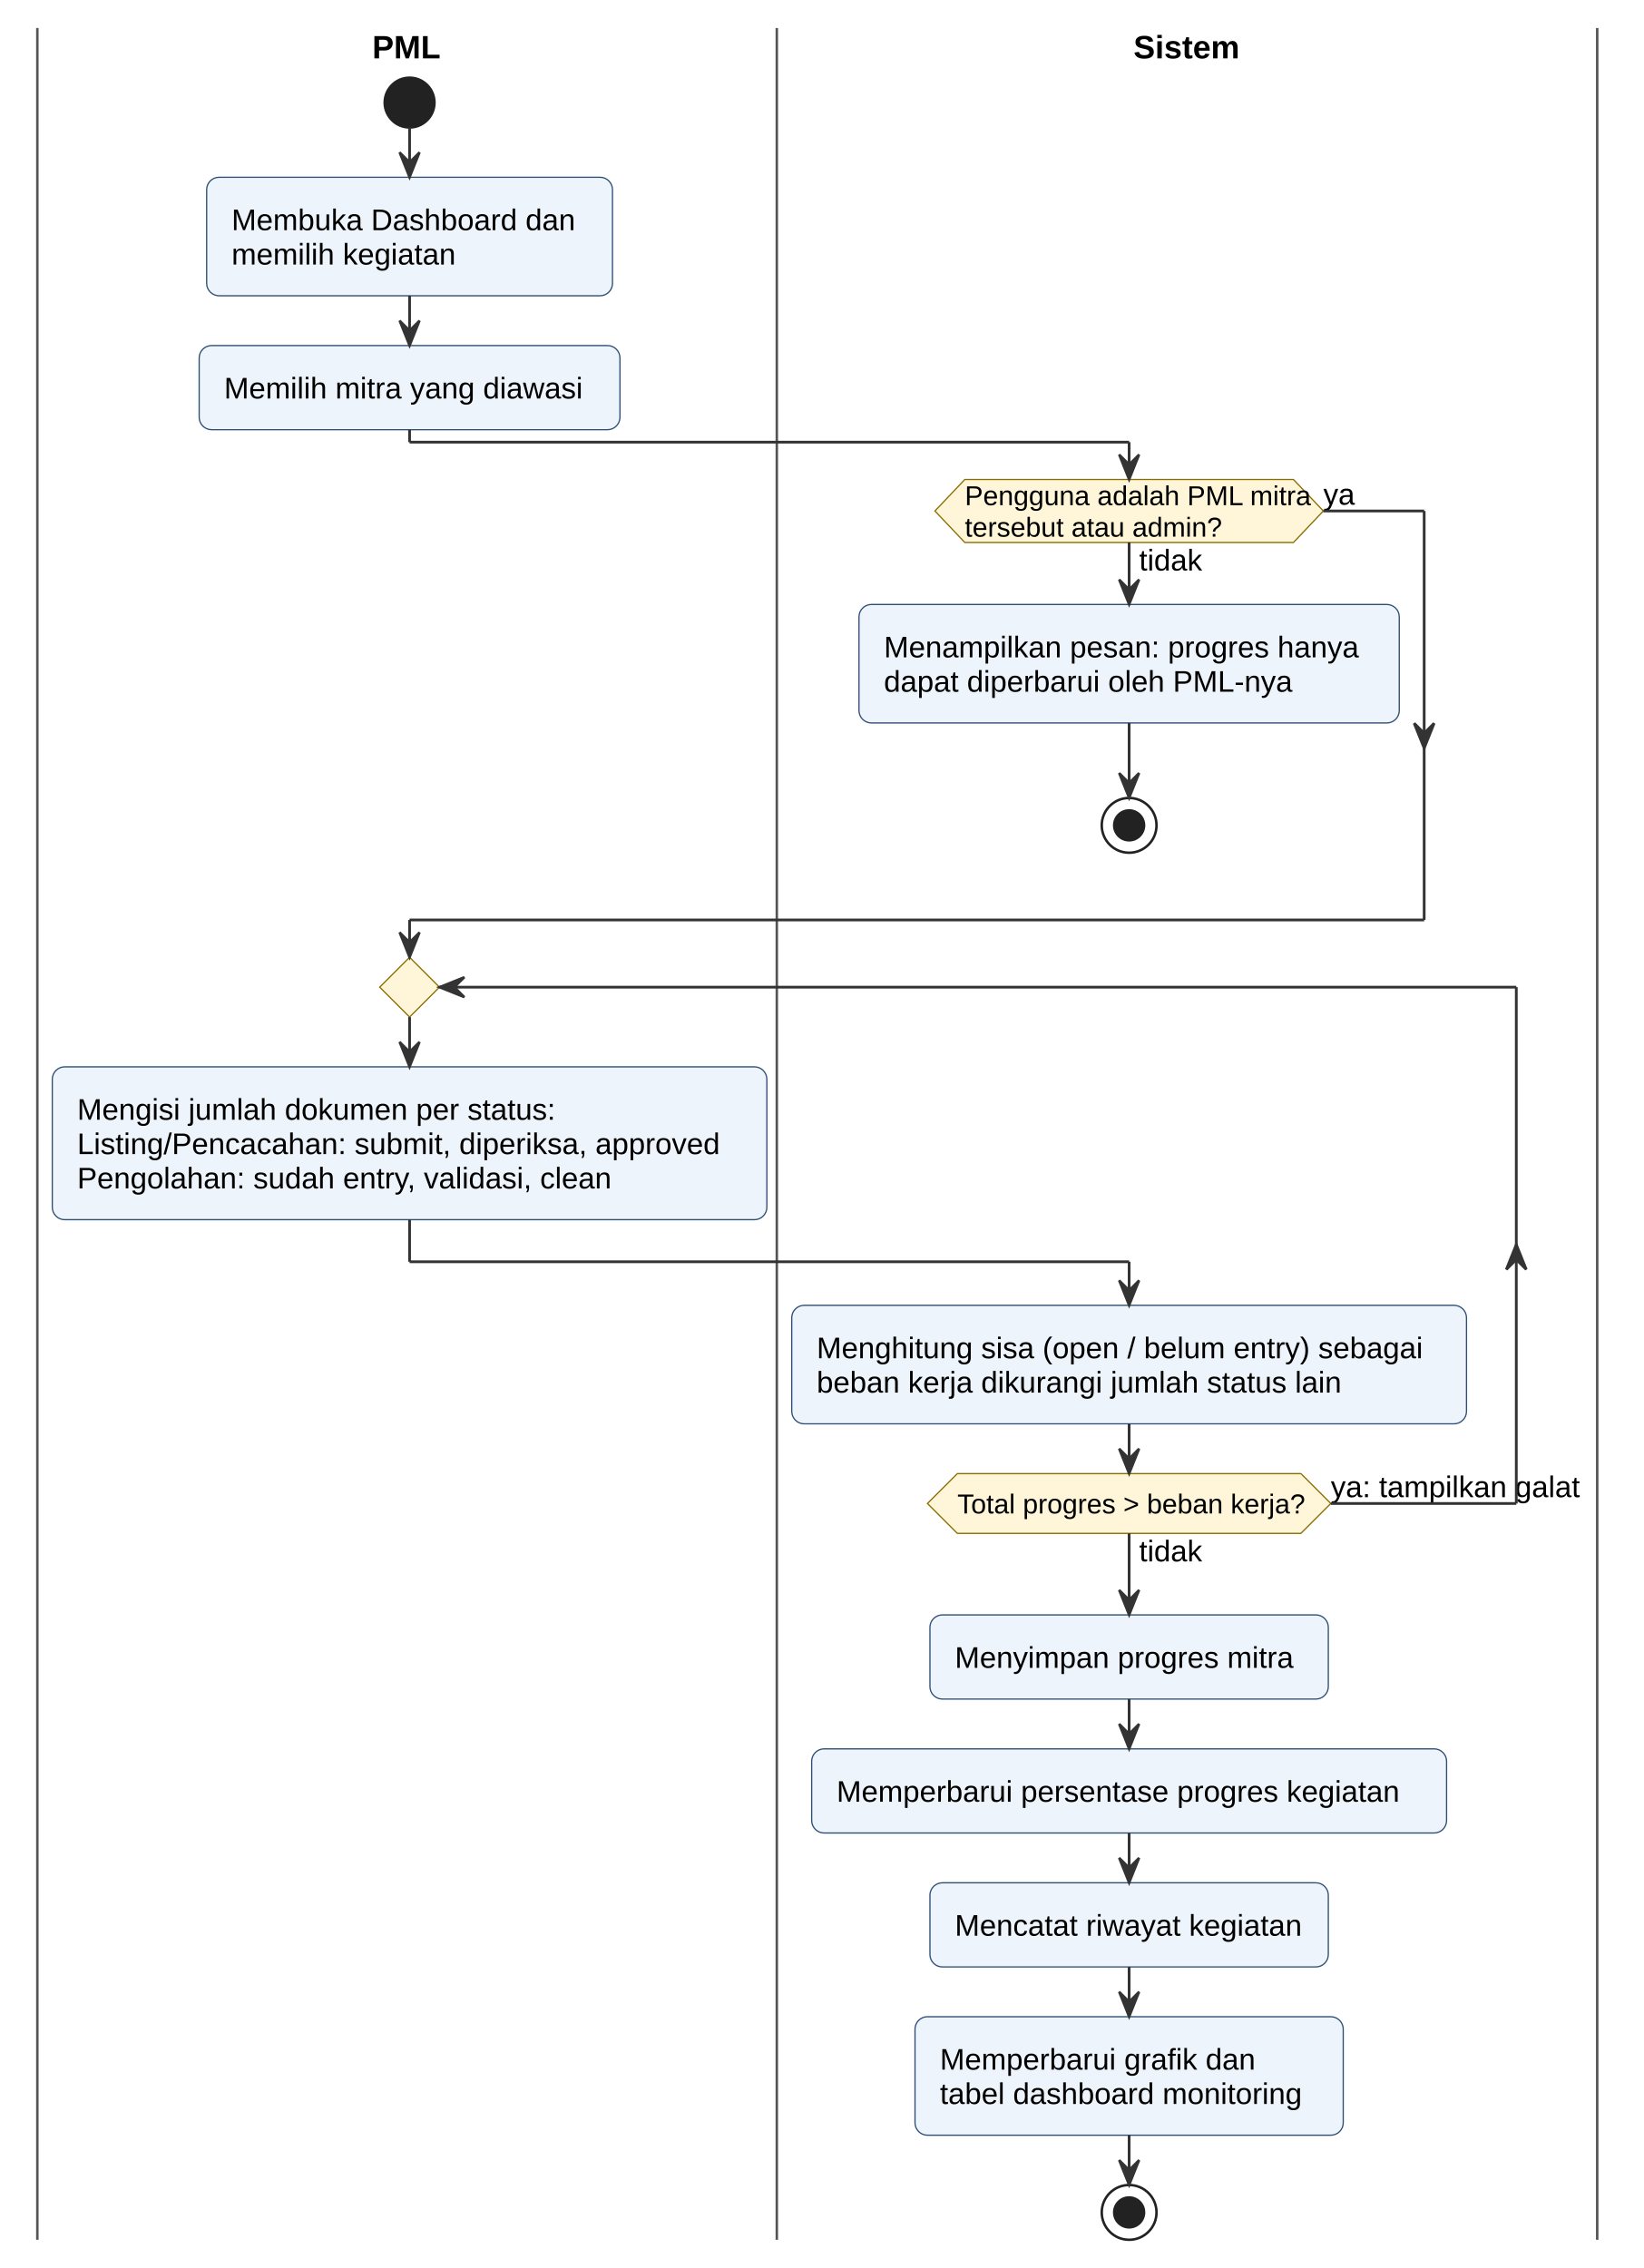
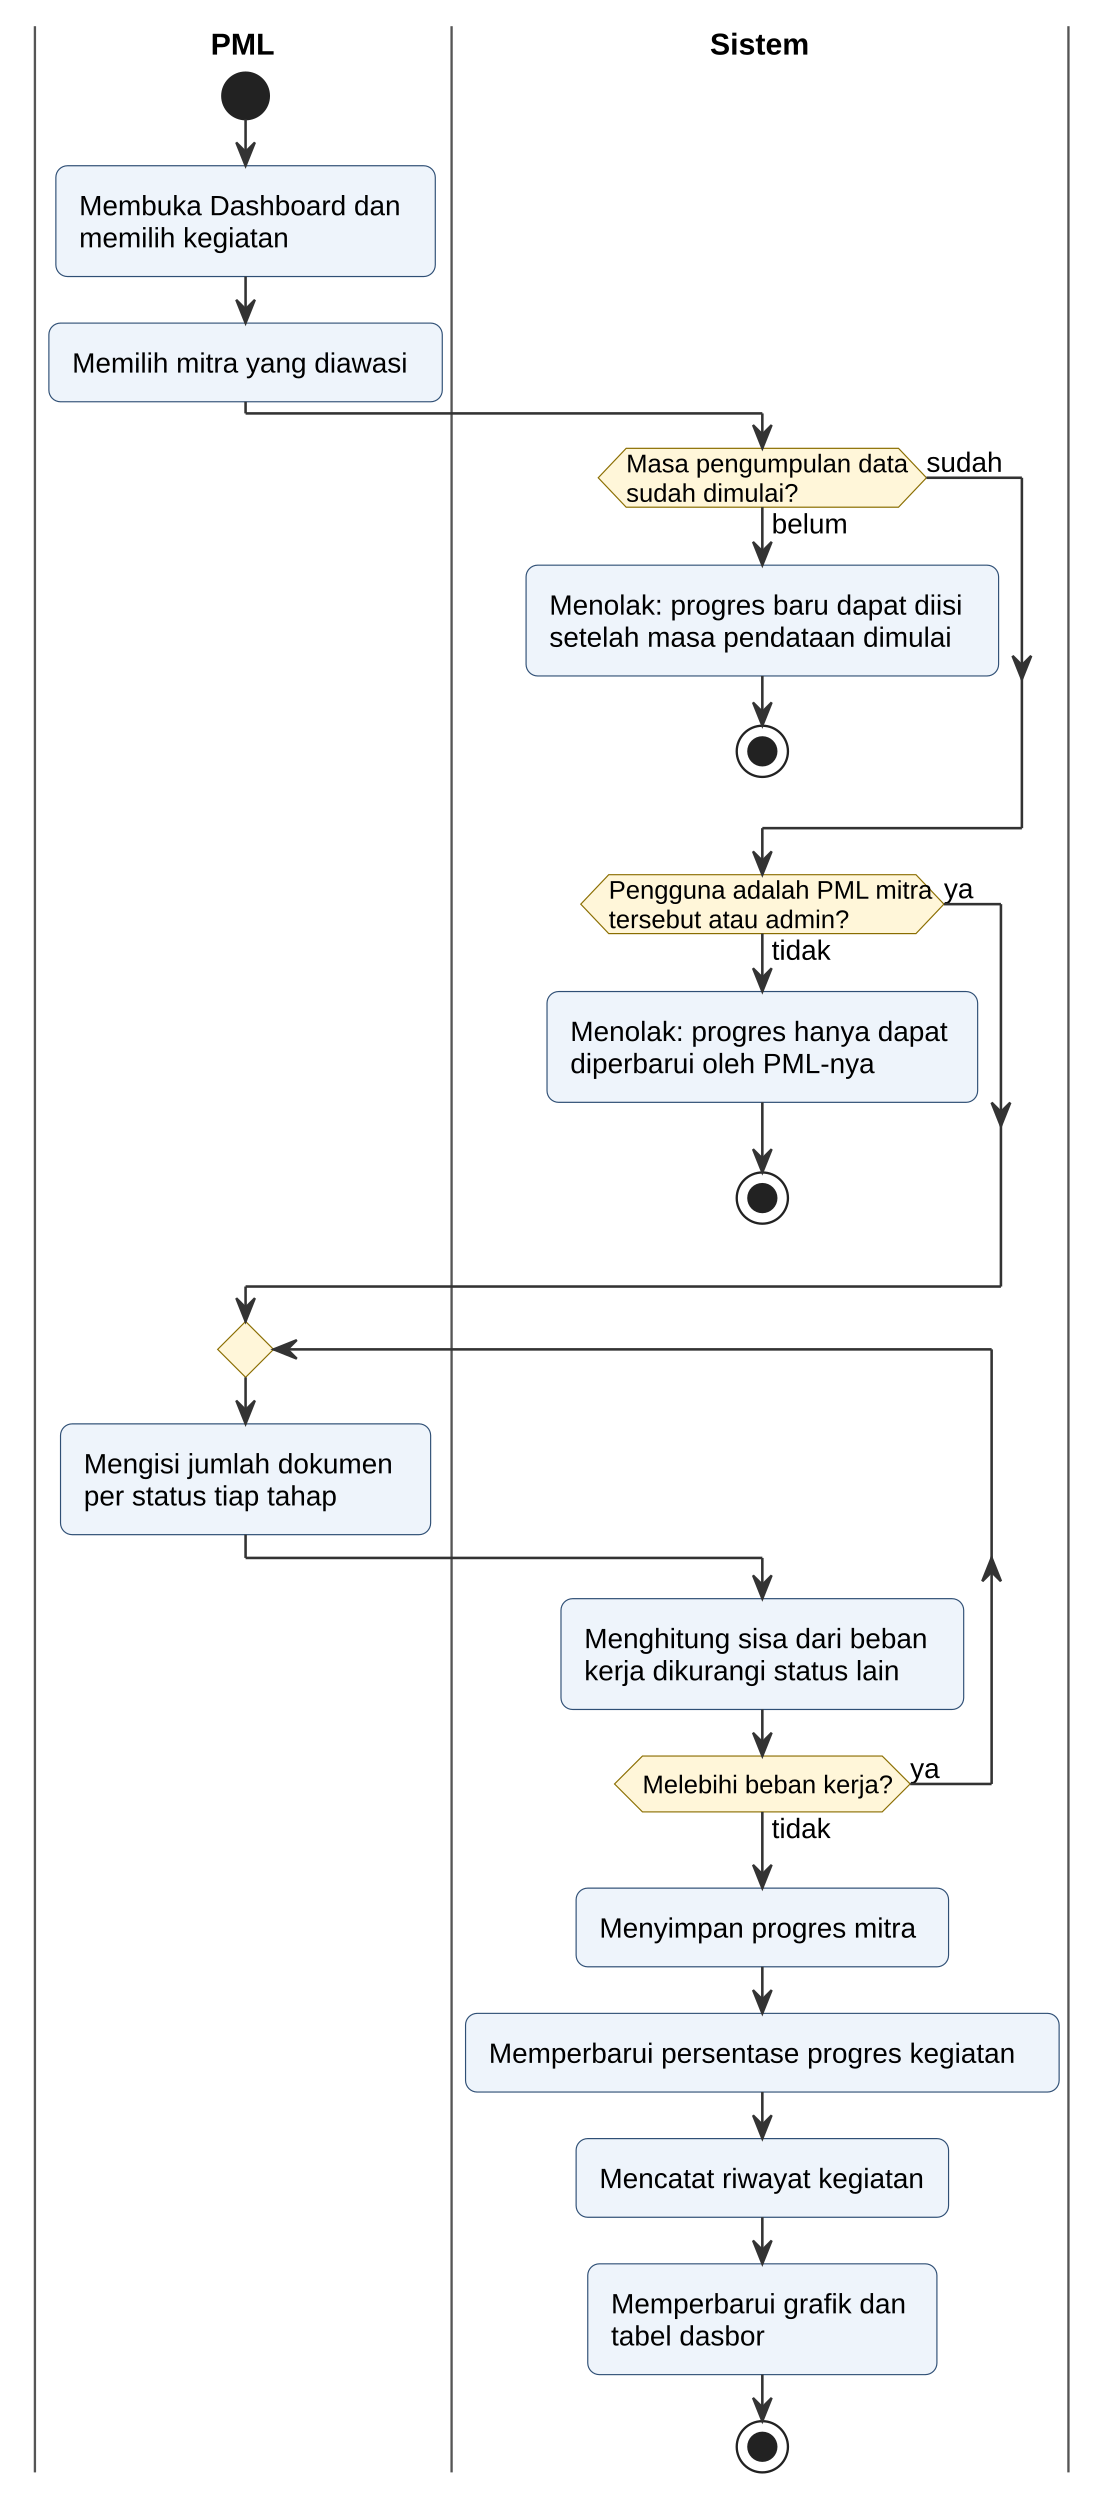
- <svg xmlns="http://www.w3.org/2000/svg" contentStyleType="text/css" height="911px" preserveAspectRatio="none" style="width:660px;height:911px;background:#FFFFFF;" version="1.1" viewBox="0 0 660 911" width="660px" zoomAndPan="magnify">
+ <svg xmlns="http://www.w3.org/2000/svg" contentStyleType="text/css" height="1074px" preserveAspectRatio="none" style="width:478px;height:1074px;background:#FFFFFF;" version="1.1" viewBox="0 0 478 1074" width="478px" zoomAndPan="magnify">
  <defs />
  <g>
-     <rect fill="none" height="14.949" style="stroke:none;stroke-width:1.0;" width="627.5" x="15" y="11.255" />
-     <ellipse cx="164.5" cy="41.204" fill="#222222" rx="10" ry="10" style="stroke:#222222;stroke-width:1.0;" />
-     <rect fill="#EEF4FB" height="47.598" rx="5" ry="5" style="stroke:#2F4F75;stroke-width:0.5;" width="163" x="83" y="71.204" />
-     <text fill="#000000" font-family="Arial" font-size="12" lengthAdjust="spacing" textLength="143" x="93" y="92.46">Membuka Dashboard dan</text>
-     <text fill="#000000" font-family="Arial" font-size="12" lengthAdjust="spacing" textLength="95" x="93" y="106.258">memilih kegiatan</text>
-     <rect fill="#EEF4FB" height="33.799" rx="5" ry="5" style="stroke:#2F4F75;stroke-width:0.5;" width="169" x="80" y="138.801" />
-     <text fill="#000000" font-family="Arial" font-size="12" lengthAdjust="spacing" textLength="149" x="90" y="160.057">Memilih mitra yang diawasi</text>
-     <rect fill="#EEF4FB" height="61.397" rx="5" ry="5" style="stroke:#2F4F75;stroke-width:0.5;" width="287" x="21" y="428.522" />
-     <text fill="#000000" font-family="Arial" font-size="12" lengthAdjust="spacing" textLength="200" x="31" y="449.778">Mengisi jumlah dokumen per status:</text>
-     <text fill="#000000" font-family="Arial" font-size="12" lengthAdjust="spacing" textLength="267" x="31" y="463.576">Listing/Pencacahan: submit, diperiksa, approved</text>
-     <text fill="#000000" font-family="Arial" font-size="12" lengthAdjust="spacing" textLength="221" x="31" y="477.375">Pengolahan: sudah entry, validasi, clean</text>
-     <polygon fill="#FFF6D9" points="164.5,384.522,176.5,396.522,164.5,408.522,152.5,396.522,164.5,384.522" style="stroke:#8A6D00;stroke-width:0.5;" />
-     <line style="stroke:#555555;stroke-width:1.0;" x1="15" x2="15" y1="11.255" y2="899.665" />
-     <rect fill="#EEF4FB" height="47.598" rx="5" ry="5" style="stroke:#2F4F75;stroke-width:0.5;" width="217" x="345" y="242.797" />
-     <text fill="#000000" font-family="Arial" font-size="12" lengthAdjust="spacing" textLength="197" x="355" y="264.053">Menampilkan pesan: progres hanya</text>
-     <text fill="#000000" font-family="Arial" font-size="12" lengthAdjust="spacing" textLength="167" x="355" y="277.852">dapat diperbarui oleh PML-nya</text>
-     <ellipse cx="453.5" cy="331.522" fill="none" rx="11" ry="11" style="stroke:#222222;stroke-width:1.0;" />
-     <ellipse cx="453.5" cy="331.522" fill="#222222" rx="6" ry="6" style="stroke:#222222;stroke-width:1.0;" />
-     <polygon fill="#FFF6D9" points="387.5,192.6,519.5,192.6,531.5,205.249,519.5,217.898,387.5,217.898,375.5,205.249,387.5,192.6" style="stroke:#8A6D00;stroke-width:0.5;" />
-     <text fill="#000000" font-family="Arial" font-size="12" lengthAdjust="spacing" textLength="26" x="457.5" y="229.154">tidak</text>
-     <text fill="#000000" font-family="Arial" font-size="11" lengthAdjust="spacing" textLength="132" x="387.5" y="202.918">Pengguna adalah PML mitra</text>
-     <text fill="#000000" font-family="Arial" font-size="11" lengthAdjust="spacing" textLength="101" x="387.5" y="215.567">tersebut atau admin?</text>
-     <text fill="#000000" font-family="Arial" font-size="12" lengthAdjust="spacing" textLength="12" x="531.5" y="202.706">ya</text>
-     <rect fill="#EEF4FB" height="47.598" rx="5" ry="5" style="stroke:#2F4F75;stroke-width:0.5;" width="271" x="318" y="524.318" />
-     <text fill="#000000" font-family="Arial" font-size="12" lengthAdjust="spacing" textLength="251" x="328" y="545.573">Menghitung sisa (open / belum entry) sebagai</text>
-     <text fill="#000000" font-family="Arial" font-size="12" lengthAdjust="spacing" textLength="220" x="328" y="559.372">beban kerja dikurangi jumlah status lain</text>
-     <polygon fill="#FFF6D9" points="384.5,591.915,522.5,591.915,534.5,603.915,522.5,615.915,384.5,615.915,372.5,603.915,384.5,591.915" style="stroke:#8A6D00;stroke-width:0.5;" />
-     <text fill="#000000" font-family="Arial" font-size="12" lengthAdjust="spacing" textLength="26" x="457.5" y="627.171">tidak</text>
-     <text fill="#000000" font-family="Arial" font-size="11" lengthAdjust="spacing" textLength="138" x="384.5" y="607.909">Total progres &gt; beban kerja?</text>
-     <text fill="#000000" font-family="Arial" font-size="12" lengthAdjust="spacing" textLength="102" x="534.5" y="601.372">ya: tampilkan galat</text>
-     <rect fill="#EEF4FB" height="33.799" rx="5" ry="5" style="stroke:#2F4F75;stroke-width:0.5;" width="160" x="373.5" y="648.671" />
-     <text fill="#000000" font-family="Arial" font-size="12" lengthAdjust="spacing" textLength="140" x="383.5" y="669.927">Menyimpan progres mitra</text>
-     <rect fill="#EEF4FB" height="33.799" rx="5" ry="5" style="stroke:#2F4F75;stroke-width:0.5;" width="255" x="326" y="702.47" />
-     <text fill="#000000" font-family="Arial" font-size="12" lengthAdjust="spacing" textLength="235" x="336" y="723.726">Memperbarui persentase progres kegiatan</text>
-     <rect fill="#EEF4FB" height="33.799" rx="5" ry="5" style="stroke:#2F4F75;stroke-width:0.5;" width="160" x="373.5" y="756.269" />
-     <text fill="#000000" font-family="Arial" font-size="12" lengthAdjust="spacing" textLength="140" x="383.5" y="777.525">Mencatat riwayat kegiatan</text>
-     <rect fill="#EEF4FB" height="47.598" rx="5" ry="5" style="stroke:#2F4F75;stroke-width:0.5;" width="172" x="367.5" y="810.068" />
-     <text fill="#000000" font-family="Arial" font-size="12" lengthAdjust="spacing" textLength="130" x="377.5" y="831.323">Memperbarui grafik dan</text>
-     <text fill="#000000" font-family="Arial" font-size="12" lengthAdjust="spacing" textLength="152" x="377.5" y="845.122">tabel dashboard monitoring</text>
-     <ellipse cx="453.5" cy="888.665" fill="none" rx="11" ry="11" style="stroke:#222222;stroke-width:1.0;" />
-     <ellipse cx="453.5" cy="888.665" fill="#222222" rx="6" ry="6" style="stroke:#222222;stroke-width:1.0;" />
-     <line style="stroke:#555555;stroke-width:1.0;" x1="312" x2="312" y1="11.255" y2="899.665" />
-     <line style="stroke:#555555;stroke-width:1.0;" x1="641.5" x2="641.5" y1="11.255" y2="899.665" />
-     <line style="stroke:#333333;stroke-width:1.1;" x1="164.5" x2="164.5" y1="51.204" y2="71.204" />
-     <polygon fill="#333333" points="160.5,61.204,164.5,71.204,168.5,61.204,164.5,65.204" style="stroke:#333333;stroke-width:1.0;" />
-     <line style="stroke:#333333;stroke-width:1.1;" x1="164.5" x2="164.5" y1="118.801" y2="138.801" />
-     <polygon fill="#333333" points="160.5,128.801,164.5,138.801,168.5,128.801,164.5,132.801" style="stroke:#333333;stroke-width:1.0;" />
-     <line style="stroke:#333333;stroke-width:1.1;" x1="164.5" x2="164.5" y1="408.522" y2="428.522" />
-     <polygon fill="#333333" points="160.5,418.522,164.5,428.522,168.5,418.522,164.5,422.522" style="stroke:#333333;stroke-width:1.0;" />
-     <line style="stroke:#333333;stroke-width:1.1;" x1="453.5" x2="453.5" y1="290.395" y2="320.522" />
-     <polygon fill="#333333" points="449.5,310.522,453.5,320.522,457.5,310.522,453.5,314.522" style="stroke:#333333;stroke-width:1.0;" />
-     <line style="stroke:#333333;stroke-width:1.1;" x1="453.5" x2="453.5" y1="217.898" y2="242.797" />
-     <polygon fill="#333333" points="449.5,232.797,453.5,242.797,457.5,232.797,453.5,236.797" style="stroke:#333333;stroke-width:1.0;" />
-     <line style="stroke:#333333;stroke-width:1.1;" x1="531.5" x2="572" y1="205.249" y2="205.249" />
-     <polygon fill="#333333" points="568,290.522,572,300.522,576,290.522,572,294.522" style="stroke:#333333;stroke-width:1.1;" />
-     <line style="stroke:#333333;stroke-width:1.1;" x1="572" x2="572" y1="205.249" y2="369.522" />
-     <line style="stroke:#333333;stroke-width:1.1;" x1="572" x2="164.5" y1="369.522" y2="369.522" />
-     <line style="stroke:#333333;stroke-width:1.1;" x1="164.5" x2="164.5" y1="369.522" y2="384.522" />
-     <polygon fill="#333333" points="160.5,374.522,164.5,384.522,168.5,374.522,164.5,378.522" style="stroke:#333333;stroke-width:1.0;" />
-     <line style="stroke:#333333;stroke-width:1.1;" x1="453.5" x2="453.5" y1="571.915" y2="591.915" />
-     <polygon fill="#333333" points="449.5,581.915,453.5,591.915,457.5,581.915,453.5,585.915" style="stroke:#333333;stroke-width:1.0;" />
-     <line style="stroke:#333333;stroke-width:1.1;" x1="453.5" x2="453.5" y1="615.915" y2="648.671" />
-     <polygon fill="#333333" points="449.5,638.671,453.5,648.671,457.5,638.671,453.5,642.671" style="stroke:#333333;stroke-width:1.0;" />
-     <line style="stroke:#333333;stroke-width:1.1;" x1="453.5" x2="453.5" y1="682.47" y2="702.47" />
-     <polygon fill="#333333" points="449.5,692.47,453.5,702.47,457.5,692.47,453.5,696.47" style="stroke:#333333;stroke-width:1.0;" />
-     <line style="stroke:#333333;stroke-width:1.1;" x1="453.5" x2="453.5" y1="736.269" y2="756.269" />
-     <polygon fill="#333333" points="449.5,746.269,453.5,756.269,457.5,746.269,453.5,750.269" style="stroke:#333333;stroke-width:1.0;" />
-     <line style="stroke:#333333;stroke-width:1.1;" x1="453.5" x2="453.5" y1="790.068" y2="810.068" />
-     <polygon fill="#333333" points="449.5,800.068,453.5,810.068,457.5,800.068,453.5,804.068" style="stroke:#333333;stroke-width:1.0;" />
-     <line style="stroke:#333333;stroke-width:1.1;" x1="453.5" x2="453.5" y1="857.665" y2="877.665" />
-     <polygon fill="#333333" points="449.5,867.665,453.5,877.665,457.5,867.665,453.5,871.665" style="stroke:#333333;stroke-width:1.0;" />
-     <line style="stroke:#333333;stroke-width:1.1;" x1="164.5" x2="164.5" y1="172.6" y2="177.6" />
-     <line style="stroke:#333333;stroke-width:1.1;" x1="164.5" x2="453.5" y1="177.6" y2="177.6" />
-     <line style="stroke:#333333;stroke-width:1.1;" x1="453.5" x2="453.5" y1="177.6" y2="192.6" />
-     <polygon fill="#333333" points="449.5,182.6,453.5,192.6,457.5,182.6,453.5,186.6" style="stroke:#333333;stroke-width:1.0;" />
-     <line style="stroke:#333333;stroke-width:1.1;" x1="164.5" x2="164.5" y1="489.918" y2="506.818" />
-     <line style="stroke:#333333;stroke-width:1.1;" x1="164.5" x2="453.5" y1="506.818" y2="506.818" />
-     <line style="stroke:#333333;stroke-width:1.1;" x1="453.5" x2="453.5" y1="506.818" y2="524.318" />
-     <polygon fill="#333333" points="449.5,514.318,453.5,524.318,457.5,514.318,453.5,518.318" style="stroke:#333333;stroke-width:1.0;" />
-     <line style="stroke:#333333;stroke-width:1.1;" x1="534.5" x2="609" y1="603.915" y2="603.915" />
-     <polygon fill="#333333" points="605,509.918,609,499.918,613,509.918,609,505.918" style="stroke:#333333;stroke-width:1.1;" />
-     <line style="stroke:#333333;stroke-width:1.1;" x1="609" x2="609" y1="396.522" y2="603.915" />
-     <line style="stroke:#333333;stroke-width:1.1;" x1="609" x2="176.5" y1="396.522" y2="396.522" />
-     <polygon fill="#333333" points="186.5,392.522,176.5,396.522,186.5,400.522,182.5,396.522" style="stroke:#333333;stroke-width:1.0;" />
-     <text fill="#000000" font-family="Arial" font-size="13" font-weight="bold" lengthAdjust="spacing" textLength="28" x="149.5" y="23.449">PML</text>
-     <text fill="#000000" font-family="Arial" font-size="13" font-weight="bold" lengthAdjust="spacing" textLength="43" x="455.25" y="23.449">Sistem</text>
+     <rect fill="none" height="14.949" style="stroke:none;stroke-width:1.0;" width="445" x="15" y="11.255" />
+     <ellipse cx="105.5" cy="41.204" fill="#222222" rx="10" ry="10" style="stroke:#222222;stroke-width:1.0;" />
+     <rect fill="#EEF4FB" height="47.598" rx="5" ry="5" style="stroke:#2F4F75;stroke-width:0.5;" width="163" x="24" y="71.204" />
+     <text fill="#000000" font-family="Arial" font-size="12" lengthAdjust="spacing" textLength="143" x="34" y="92.46">Membuka Dashboard dan</text>
+     <text fill="#000000" font-family="Arial" font-size="12" lengthAdjust="spacing" textLength="95" x="34" y="106.258">memilih kegiatan</text>
+     <rect fill="#EEF4FB" height="33.799" rx="5" ry="5" style="stroke:#2F4F75;stroke-width:0.5;" width="169" x="21" y="138.801" />
+     <text fill="#000000" font-family="Arial" font-size="12" lengthAdjust="spacing" textLength="149" x="31" y="160.057">Memilih mitra yang diawasi</text>
+     <rect fill="#EEF4FB" height="47.598" rx="5" ry="5" style="stroke:#2F4F75;stroke-width:0.5;" width="159" x="26" y="611.693" />
+     <text fill="#000000" font-family="Arial" font-size="12" lengthAdjust="spacing" textLength="139" x="36" y="632.949">Mengisi jumlah dokumen</text>
+     <text fill="#000000" font-family="Arial" font-size="12" lengthAdjust="spacing" textLength="112" x="36" y="646.748">per status tiap tahap</text>
+     <polygon fill="#FFF6D9" points="105.5,567.693,117.5,579.693,105.5,591.693,93.5,579.693,105.5,567.693" style="stroke:#8A6D00;stroke-width:0.5;" />
+     <line style="stroke:#555555;stroke-width:1.0;" x1="15" x2="15" y1="11.255" y2="1062.139" />
+     <rect fill="#EEF4FB" height="47.598" rx="5" ry="5" style="stroke:#2F4F75;stroke-width:0.5;" width="203" x="226" y="242.797" />
+     <text fill="#000000" font-family="Arial" font-size="12" lengthAdjust="spacing" textLength="183" x="236" y="264.053">Menolak: progres baru dapat diisi</text>
+     <text fill="#000000" font-family="Arial" font-size="12" lengthAdjust="spacing" textLength="182" x="236" y="277.852">setelah masa pendataan dimulai</text>
+     <ellipse cx="327.5" cy="322.772" fill="none" rx="11" ry="11" style="stroke:#222222;stroke-width:1.0;" />
+     <ellipse cx="327.5" cy="322.772" fill="#222222" rx="6" ry="6" style="stroke:#222222;stroke-width:1.0;" />
+     <polygon fill="#FFF6D9" points="269,192.6,386,192.6,398,205.249,386,217.898,269,217.898,257,205.249,269,192.6" style="stroke:#8A6D00;stroke-width:0.5;" />
+     <text fill="#000000" font-family="Arial" font-size="12" lengthAdjust="spacing" textLength="35" x="331.5" y="229.154">belum</text>
+     <text fill="#000000" font-family="Arial" font-size="11" lengthAdjust="spacing" textLength="117" x="269" y="202.918">Masa pengumpulan data</text>
+     <text fill="#000000" font-family="Arial" font-size="11" lengthAdjust="spacing" textLength="71" x="269" y="215.567">sudah dimulai?</text>
+     <text fill="#000000" font-family="Arial" font-size="12" lengthAdjust="spacing" textLength="35" x="398" y="202.706">sudah</text>
+     <rect fill="#EEF4FB" height="47.598" rx="5" ry="5" style="stroke:#2F4F75;stroke-width:0.5;" width="185" x="235" y="425.969" />
+     <text fill="#000000" font-family="Arial" font-size="12" lengthAdjust="spacing" textLength="165" x="245" y="447.225">Menolak: progres hanya dapat</text>
+     <text fill="#000000" font-family="Arial" font-size="12" lengthAdjust="spacing" textLength="133" x="245" y="461.024">diperbarui oleh PML-nya</text>
+     <ellipse cx="327.5" cy="514.693" fill="none" rx="11" ry="11" style="stroke:#222222;stroke-width:1.0;" />
+     <ellipse cx="327.5" cy="514.693" fill="#222222" rx="6" ry="6" style="stroke:#222222;stroke-width:1.0;" />
+     <polygon fill="#FFF6D9" points="261.5,375.772,393.5,375.772,405.5,388.421,393.5,401.07,261.5,401.07,249.5,388.421,261.5,375.772" style="stroke:#8A6D00;stroke-width:0.5;" />
+     <text fill="#000000" font-family="Arial" font-size="12" lengthAdjust="spacing" textLength="26" x="331.5" y="412.325">tidak</text>
+     <text fill="#000000" font-family="Arial" font-size="11" lengthAdjust="spacing" textLength="132" x="261.5" y="386.09">Pengguna adalah PML mitra</text>
+     <text fill="#000000" font-family="Arial" font-size="11" lengthAdjust="spacing" textLength="101" x="261.5" y="398.738">tersebut atau admin?</text>
+     <text fill="#000000" font-family="Arial" font-size="12" lengthAdjust="spacing" textLength="12" x="405.5" y="385.878">ya</text>
+     <rect fill="#EEF4FB" height="47.598" rx="5" ry="5" style="stroke:#2F4F75;stroke-width:0.5;" width="173" x="241" y="686.791" />
+     <text fill="#000000" font-family="Arial" font-size="12" lengthAdjust="spacing" textLength="153" x="251" y="708.047">Menghitung sisa dari beban</text>
+     <text fill="#000000" font-family="Arial" font-size="12" lengthAdjust="spacing" textLength="141" x="251" y="721.846">kerja dikurangi status lain</text>
+     <polygon fill="#FFF6D9" points="276,754.389,379,754.389,391,766.389,379,778.389,276,778.389,264,766.389,276,754.389" style="stroke:#8A6D00;stroke-width:0.5;" />
+     <text fill="#000000" font-family="Arial" font-size="12" lengthAdjust="spacing" textLength="26" x="331.5" y="789.644">tidak</text>
+     <text fill="#000000" font-family="Arial" font-size="11" lengthAdjust="spacing" textLength="103" x="276" y="770.382">Melebihi beban kerja?</text>
+     <text fill="#000000" font-family="Arial" font-size="12" lengthAdjust="spacing" textLength="12" x="391" y="763.846">ya</text>
+     <rect fill="#EEF4FB" height="33.799" rx="5" ry="5" style="stroke:#2F4F75;stroke-width:0.5;" width="160" x="247.5" y="811.144" />
+     <text fill="#000000" font-family="Arial" font-size="12" lengthAdjust="spacing" textLength="140" x="257.5" y="832.4">Menyimpan progres mitra</text>
+     <rect fill="#EEF4FB" height="33.799" rx="5" ry="5" style="stroke:#2F4F75;stroke-width:0.5;" width="255" x="200" y="864.943" />
+     <text fill="#000000" font-family="Arial" font-size="12" lengthAdjust="spacing" textLength="235" x="210" y="886.199">Memperbarui persentase progres kegiatan</text>
+     <rect fill="#EEF4FB" height="33.799" rx="5" ry="5" style="stroke:#2F4F75;stroke-width:0.5;" width="160" x="247.5" y="918.742" />
+     <text fill="#000000" font-family="Arial" font-size="12" lengthAdjust="spacing" textLength="140" x="257.5" y="939.998">Mencatat riwayat kegiatan</text>
+     <rect fill="#EEF4FB" height="47.598" rx="5" ry="5" style="stroke:#2F4F75;stroke-width:0.5;" width="150" x="252.5" y="972.541" />
+     <text fill="#000000" font-family="Arial" font-size="12" lengthAdjust="spacing" textLength="130" x="262.5" y="993.797">Memperbarui grafik dan</text>
+     <text fill="#000000" font-family="Arial" font-size="12" lengthAdjust="spacing" textLength="69" x="262.5" y="1007.596">tabel dasbor</text>
+     <ellipse cx="327.5" cy="1051.139" fill="none" rx="11" ry="11" style="stroke:#222222;stroke-width:1.0;" />
+     <ellipse cx="327.5" cy="1051.139" fill="#222222" rx="6" ry="6" style="stroke:#222222;stroke-width:1.0;" />
+     <line style="stroke:#555555;stroke-width:1.0;" x1="194" x2="194" y1="11.255" y2="1062.139" />
+     <line style="stroke:#555555;stroke-width:1.0;" x1="459" x2="459" y1="11.255" y2="1062.139" />
+     <line style="stroke:#333333;stroke-width:1.1;" x1="105.5" x2="105.5" y1="51.204" y2="71.204" />
+     <polygon fill="#333333" points="101.5,61.204,105.5,71.204,109.5,61.204,105.5,65.204" style="stroke:#333333;stroke-width:1.0;" />
+     <line style="stroke:#333333;stroke-width:1.1;" x1="105.5" x2="105.5" y1="118.801" y2="138.801" />
+     <polygon fill="#333333" points="101.5,128.801,105.5,138.801,109.5,128.801,105.5,132.801" style="stroke:#333333;stroke-width:1.0;" />
+     <line style="stroke:#333333;stroke-width:1.1;" x1="105.5" x2="105.5" y1="591.693" y2="611.693" />
+     <polygon fill="#333333" points="101.5,601.693,105.5,611.693,109.5,601.693,105.5,605.693" style="stroke:#333333;stroke-width:1.0;" />
+     <line style="stroke:#333333;stroke-width:1.1;" x1="327.5" x2="327.5" y1="290.395" y2="311.772" />
+     <polygon fill="#333333" points="323.5,301.772,327.5,311.772,331.5,301.772,327.5,305.772" style="stroke:#333333;stroke-width:1.0;" />
+     <line style="stroke:#333333;stroke-width:1.1;" x1="327.5" x2="327.5" y1="217.898" y2="242.797" />
+     <polygon fill="#333333" points="323.5,232.797,327.5,242.797,331.5,232.797,327.5,236.797" style="stroke:#333333;stroke-width:1.0;" />
+     <line style="stroke:#333333;stroke-width:1.1;" x1="398" x2="439" y1="205.249" y2="205.249" />
+     <polygon fill="#333333" points="435,281.772,439,291.772,443,281.772,439,285.772" style="stroke:#333333;stroke-width:1.1;" />
+     <line style="stroke:#333333;stroke-width:1.1;" x1="439" x2="439" y1="205.249" y2="355.772" />
+     <line style="stroke:#333333;stroke-width:1.1;" x1="439" x2="327.5" y1="355.772" y2="355.772" />
+     <line style="stroke:#333333;stroke-width:1.1;" x1="327.5" x2="327.5" y1="355.772" y2="375.772" />
+     <polygon fill="#333333" points="323.5,365.772,327.5,375.772,331.5,365.772,327.5,369.772" style="stroke:#333333;stroke-width:1.0;" />
+     <line style="stroke:#333333;stroke-width:1.1;" x1="327.5" x2="327.5" y1="473.567" y2="503.693" />
+     <polygon fill="#333333" points="323.5,493.693,327.5,503.693,331.5,493.693,327.5,497.693" style="stroke:#333333;stroke-width:1.0;" />
+     <line style="stroke:#333333;stroke-width:1.1;" x1="327.5" x2="327.5" y1="401.07" y2="425.969" />
+     <polygon fill="#333333" points="323.5,415.969,327.5,425.969,331.5,415.969,327.5,419.969" style="stroke:#333333;stroke-width:1.0;" />
+     <line style="stroke:#333333;stroke-width:1.1;" x1="405.5" x2="430" y1="388.421" y2="388.421" />
+     <polygon fill="#333333" points="426,473.693,430,483.693,434,473.693,430,477.693" style="stroke:#333333;stroke-width:1.1;" />
+     <line style="stroke:#333333;stroke-width:1.1;" x1="430" x2="430" y1="388.421" y2="552.693" />
+     <line style="stroke:#333333;stroke-width:1.1;" x1="430" x2="105.5" y1="552.693" y2="552.693" />
+     <line style="stroke:#333333;stroke-width:1.1;" x1="105.5" x2="105.5" y1="552.693" y2="567.693" />
+     <polygon fill="#333333" points="101.5,557.693,105.5,567.693,109.5,557.693,105.5,561.693" style="stroke:#333333;stroke-width:1.0;" />
+     <line style="stroke:#333333;stroke-width:1.1;" x1="327.5" x2="327.5" y1="734.389" y2="754.389" />
+     <polygon fill="#333333" points="323.5,744.389,327.5,754.389,331.5,744.389,327.5,748.389" style="stroke:#333333;stroke-width:1.0;" />
+     <line style="stroke:#333333;stroke-width:1.1;" x1="327.5" x2="327.5" y1="778.389" y2="811.144" />
+     <polygon fill="#333333" points="323.5,801.144,327.5,811.144,331.5,801.144,327.5,805.144" style="stroke:#333333;stroke-width:1.0;" />
+     <line style="stroke:#333333;stroke-width:1.1;" x1="327.5" x2="327.5" y1="844.943" y2="864.943" />
+     <polygon fill="#333333" points="323.5,854.943,327.5,864.943,331.5,854.943,327.5,858.943" style="stroke:#333333;stroke-width:1.0;" />
+     <line style="stroke:#333333;stroke-width:1.1;" x1="327.5" x2="327.5" y1="898.742" y2="918.742" />
+     <polygon fill="#333333" points="323.5,908.742,327.5,918.742,331.5,908.742,327.5,912.742" style="stroke:#333333;stroke-width:1.0;" />
+     <line style="stroke:#333333;stroke-width:1.1;" x1="327.5" x2="327.5" y1="952.541" y2="972.541" />
+     <polygon fill="#333333" points="323.5,962.541,327.5,972.541,331.5,962.541,327.5,966.541" style="stroke:#333333;stroke-width:1.0;" />
+     <line style="stroke:#333333;stroke-width:1.1;" x1="327.5" x2="327.5" y1="1020.139" y2="1040.139" />
+     <polygon fill="#333333" points="323.5,1030.139,327.5,1040.139,331.5,1030.139,327.5,1034.139" style="stroke:#333333;stroke-width:1.0;" />
+     <line style="stroke:#333333;stroke-width:1.1;" x1="105.5" x2="105.5" y1="172.6" y2="177.6" />
+     <line style="stroke:#333333;stroke-width:1.1;" x1="105.5" x2="327.5" y1="177.6" y2="177.6" />
+     <line style="stroke:#333333;stroke-width:1.1;" x1="327.5" x2="327.5" y1="177.6" y2="192.6" />
+     <polygon fill="#333333" points="323.5,182.6,327.5,192.6,331.5,182.6,327.5,186.6" style="stroke:#333333;stroke-width:1.0;" />
+     <line style="stroke:#333333;stroke-width:1.1;" x1="105.5" x2="105.5" y1="659.291" y2="669.291" />
+     <line style="stroke:#333333;stroke-width:1.1;" x1="105.5" x2="327.5" y1="669.291" y2="669.291" />
+     <line style="stroke:#333333;stroke-width:1.1;" x1="327.5" x2="327.5" y1="669.291" y2="686.791" />
+     <polygon fill="#333333" points="323.5,676.791,327.5,686.791,331.5,676.791,327.5,680.791" style="stroke:#333333;stroke-width:1.0;" />
+     <line style="stroke:#333333;stroke-width:1.1;" x1="391" x2="426" y1="766.389" y2="766.389" />
+     <polygon fill="#333333" points="422,679.291,426,669.291,430,679.291,426,675.291" style="stroke:#333333;stroke-width:1.1;" />
+     <line style="stroke:#333333;stroke-width:1.1;" x1="426" x2="426" y1="579.693" y2="766.389" />
+     <line style="stroke:#333333;stroke-width:1.1;" x1="426" x2="117.5" y1="579.693" y2="579.693" />
+     <polygon fill="#333333" points="127.5,575.693,117.5,579.693,127.5,583.693,123.5,579.693" style="stroke:#333333;stroke-width:1.0;" />
+     <text fill="#000000" font-family="Arial" font-size="13" font-weight="bold" lengthAdjust="spacing" textLength="28" x="90.5" y="23.449">PML</text>
+     <text fill="#000000" font-family="Arial" font-size="13" font-weight="bold" lengthAdjust="spacing" textLength="43" x="305" y="23.449">Sistem</text>
  </g>
</svg>
